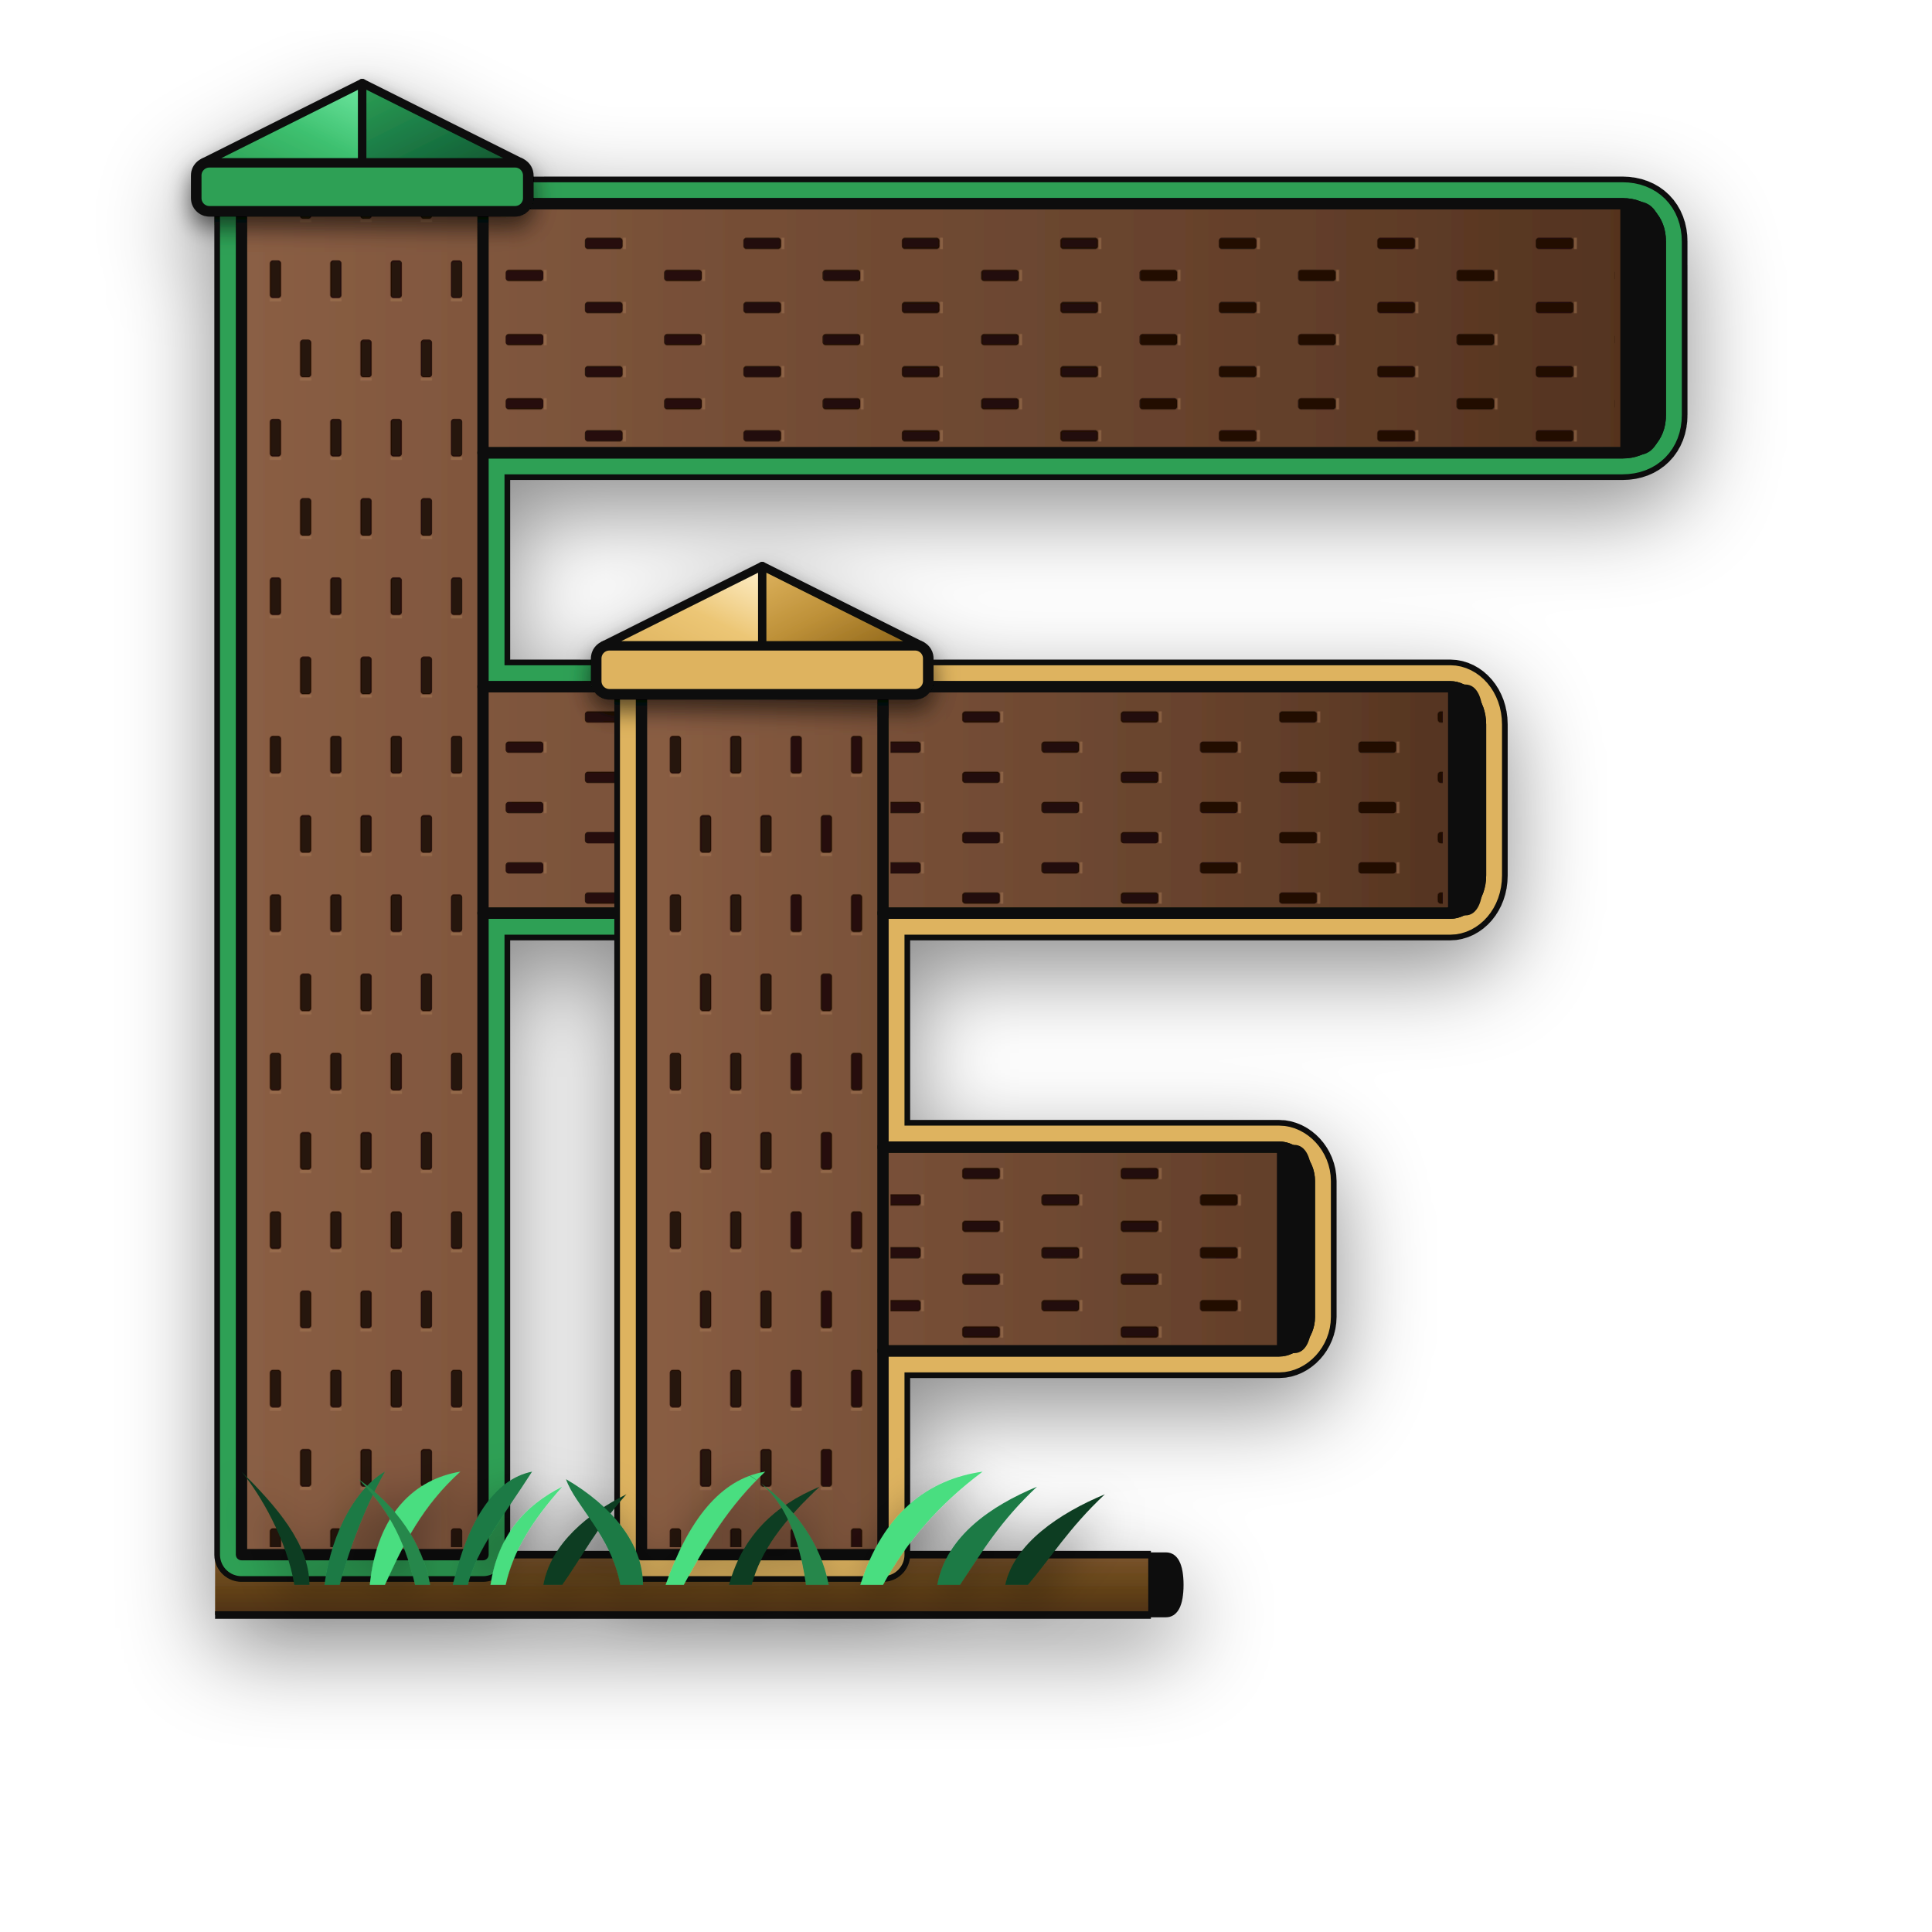
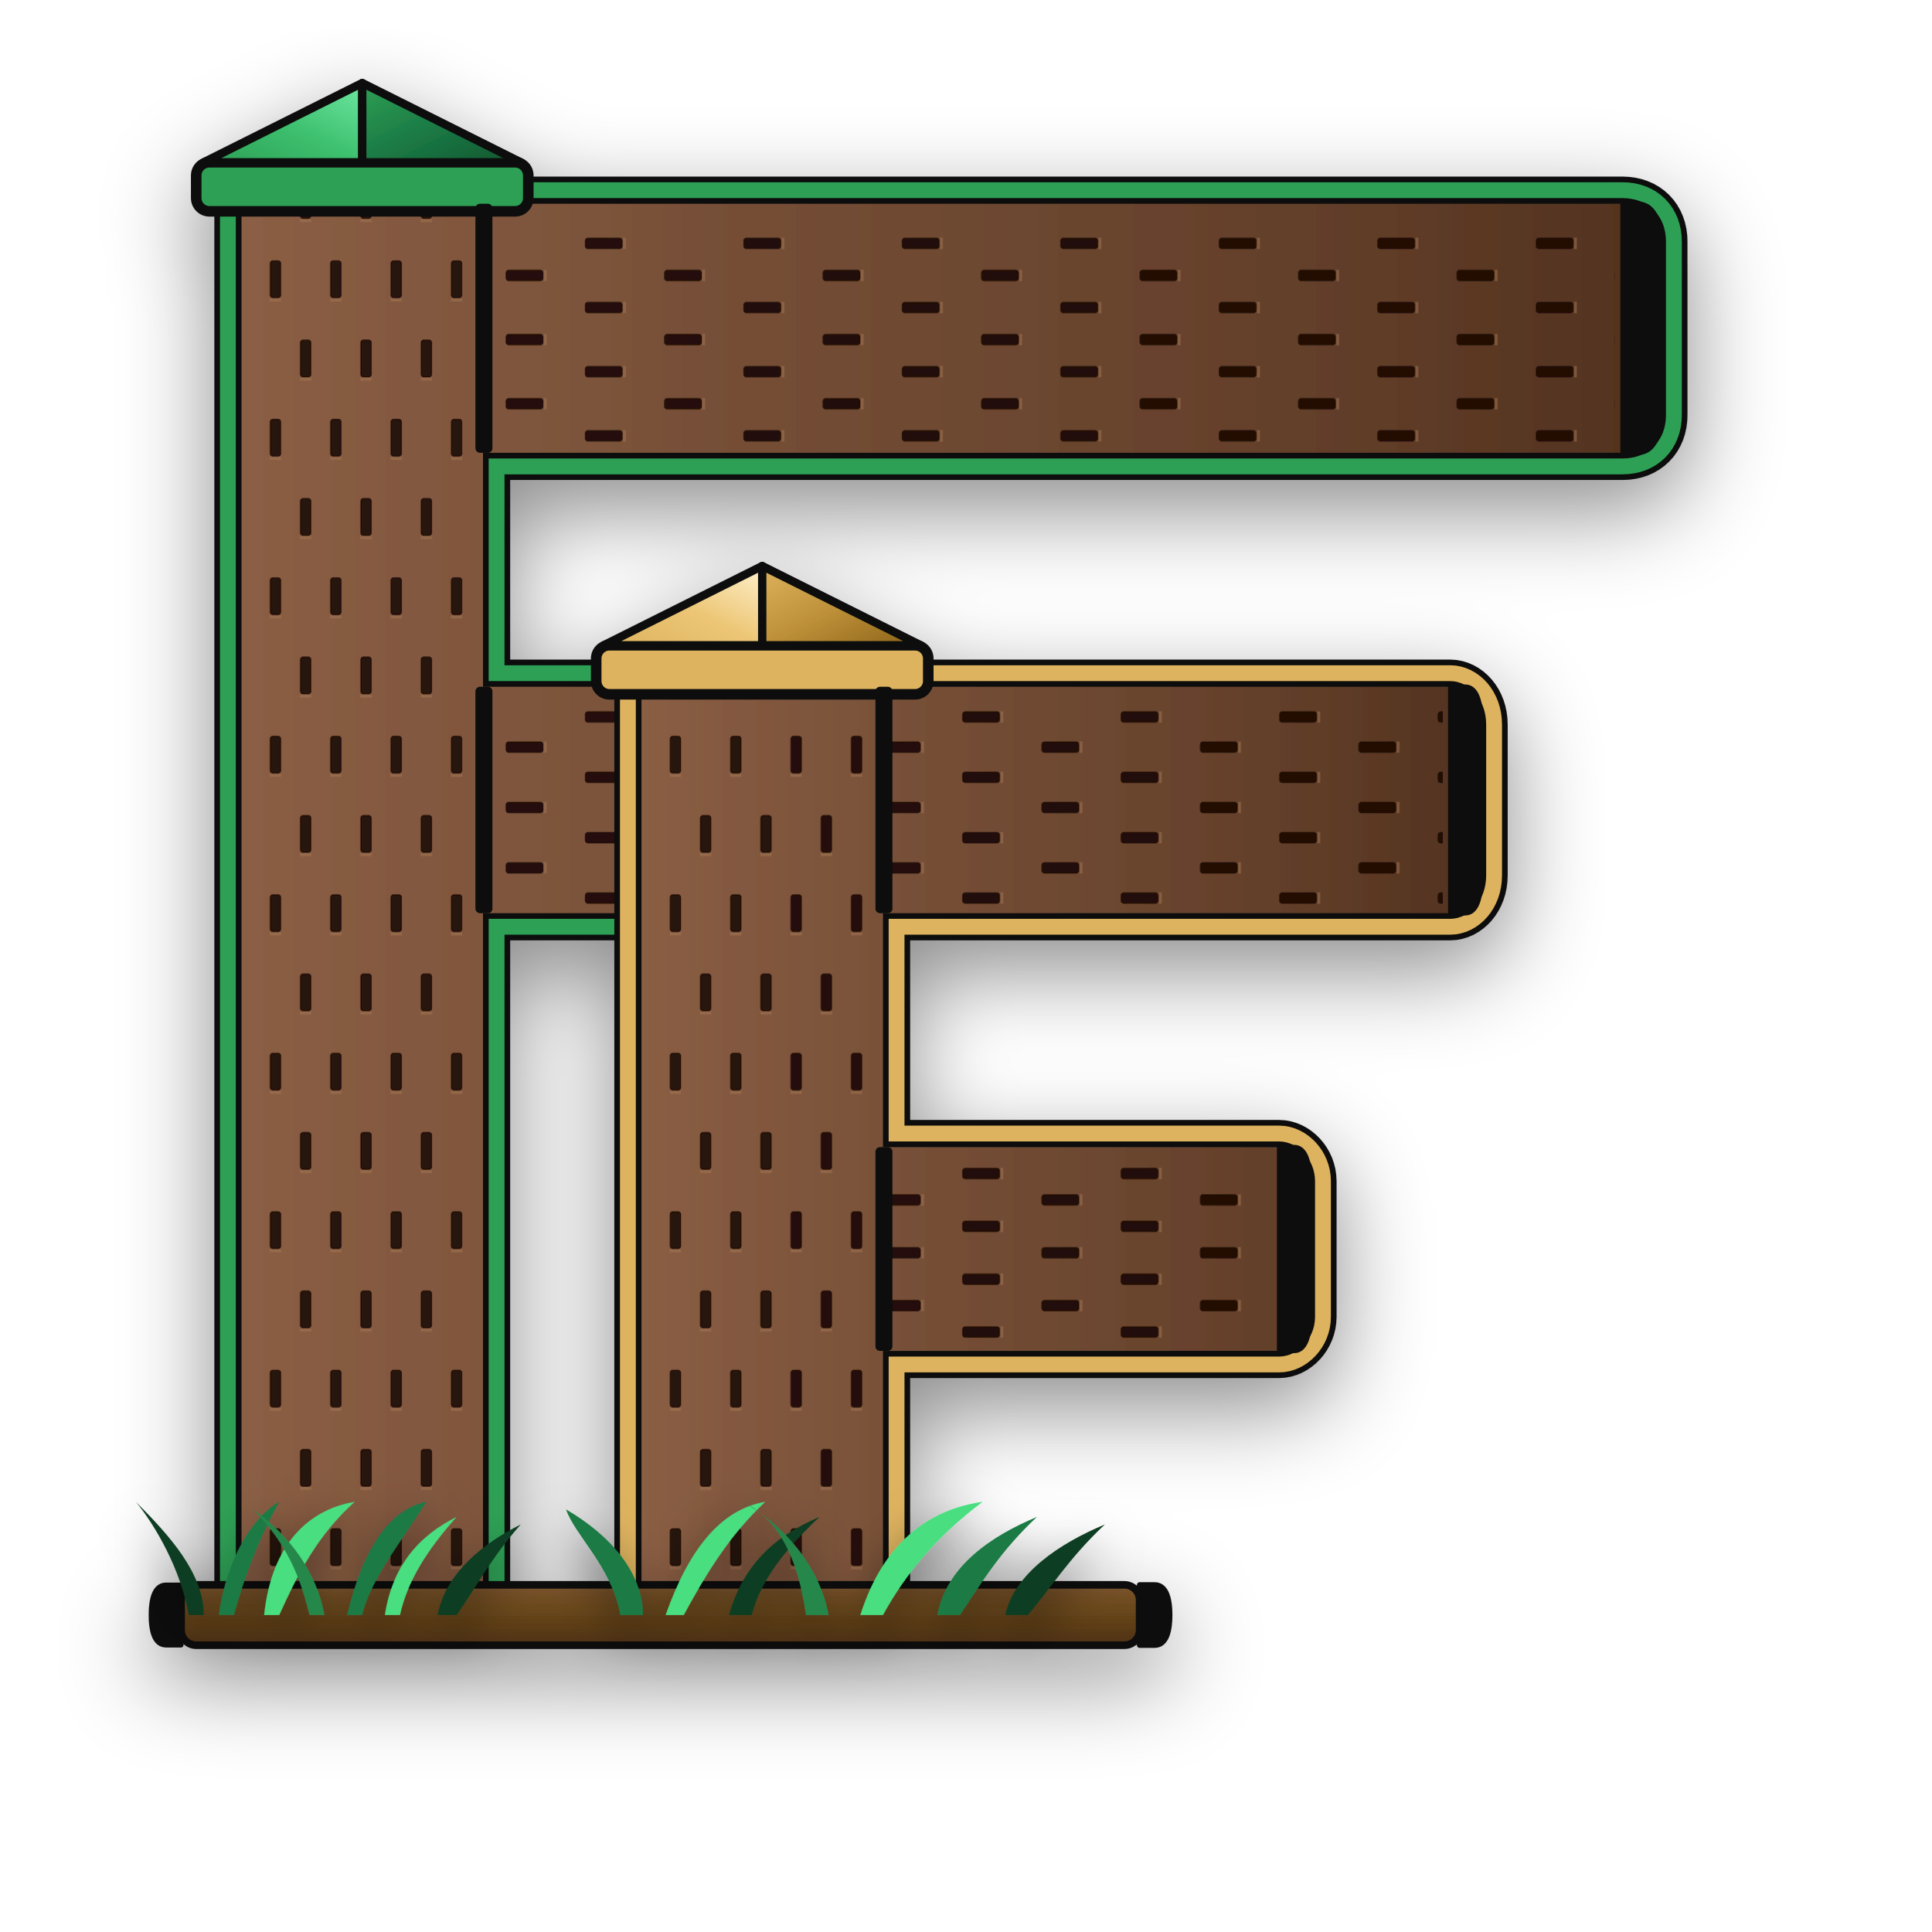
<svg xmlns="http://www.w3.org/2000/svg" viewBox="0 0 512 512" width="100%" height="100%">
  <defs>
-     <linearGradient id="emeraldGrad1cy" x1="0%" y1="0%" x2="100%" y2="100%">
+     <linearGradient id="brightEmeraldGrad1ch" x1="0%" y1="0%" x2="100%" y2="100%">
      <stop offset="0%" stop-color="#4ADE80" />
      <stop offset="45%" stop-color="#2EA055" />
      <stop offset="100%" stop-color="#1B7A45" />
    </linearGradient>
-     <linearGradient id="emeraldCapLeft1cy" x1="0%" y1="100%" x2="100%" y2="0%">
+     <linearGradient id="brightEmeraldCapLeft1ch" x1="0%" y1="100%" x2="100%" y2="0%">
      <stop offset="0%" stop-color="#2EA055" />
      <stop offset="50%" stop-color="#3DC06F" />
      <stop offset="100%" stop-color="#6EE7A0" />
    </linearGradient>
-     <linearGradient id="emeraldCapRight1cy" x1="0%" y1="0%" x2="100%" y2="100%">
+     <linearGradient id="brightEmeraldCapRight1ch" x1="0%" y1="0%" x2="100%" y2="100%">
      <stop offset="0%" stop-color="#2EA055" />
      <stop offset="50%" stop-color="#1B7A45" />
      <stop offset="100%" stop-color="#12562F" />
    </linearGradient>
-     <linearGradient id="goldTanGrad1cy" x1="0%" y1="0%" x2="100%" y2="100%">
+     <linearGradient id="goldenTanGrad1ch" x1="0%" y1="0%" x2="100%" y2="100%">
      <stop offset="0%" stop-color="#F7DF9E" />
      <stop offset="45%" stop-color="#DEB35E" />
      <stop offset="100%" stop-color="#A87A24" />
    </linearGradient>
-     <linearGradient id="goldTanCapLeft1cy" x1="0%" y1="100%" x2="100%" y2="0%">
+     <linearGradient id="goldenTanCapLeft1ch" x1="0%" y1="100%" x2="100%" y2="0%">
      <stop offset="0%" stop-color="#DEB35E" />
      <stop offset="50%" stop-color="#ECC675" />
      <stop offset="100%" stop-color="#FFF0CC" />
    </linearGradient>
-     <linearGradient id="goldTanCapRight1cy" x1="0%" y1="0%" x2="100%" y2="100%">
+     <linearGradient id="goldenTanCapRight1ch" x1="0%" y1="0%" x2="100%" y2="100%">
      <stop offset="0%" stop-color="#DEB35E" />
      <stop offset="50%" stop-color="#BD9038" />
      <stop offset="100%" stop-color="#8C6318" />
    </linearGradient>
-     <linearGradient id="woodGrad1cy" x1="0%" y1="0%" x2="100%" y2="0%">
+     <linearGradient id="ptWarmWoodGrad1ch" x1="0%" y1="0%" x2="100%" y2="0%">
      <stop offset="0%" stop-color="#8A5E44" />
      <stop offset="35%" stop-color="#754E36" />
      <stop offset="75%" stop-color="#633F2A" />
      <stop offset="100%" stop-color="#52321E" />
    </linearGradient>
-     <linearGradient id="soilGrad1cy" x1="0%" y1="0%" x2="0%" y2="100%">
+     <linearGradient id="soilGrad1ch" x1="0%" y1="0%" x2="0%" y2="100%">
      <stop offset="0%" stop-color="#7A542E" />
      <stop offset="40%" stop-color="#6A481B" />
      <stop offset="100%" stop-color="#4E3114" />
    </linearGradient>
-     <pattern id="grid-post1-1cy" x="64" y="0" width="64" height="42" patternUnits="userSpaceOnUse">
+     <pattern id="pt-grid-post1-1ch" x="64" y="0" width="64" height="42" patternUnits="userSpaceOnUse">
      <rect x="15.5" y="6" width="3" height="10" rx="0.8" fill="#1C0A02" opacity="0.9" />
      <line x1="15.5" y1="16.5" x2="18.5" y2="16.5" stroke="#A37854" stroke-width="0.75" opacity="0.5" />
      <rect x="31.5" y="6" width="3" height="10" rx="0.8" fill="#1C0A02" opacity="0.9" />
      <line x1="31.5" y1="16.5" x2="34.5" y2="16.5" stroke="#A37854" stroke-width="0.75" opacity="0.5" />
      <rect x="47.5" y="6" width="3" height="10" rx="0.8" fill="#1C0A02" opacity="0.9" />
      <line x1="47.5" y1="16.5" x2="50.5" y2="16.5" stroke="#A37854" stroke-width="0.75" opacity="0.5" />
      <rect x="7.5" y="27" width="3" height="10" rx="0.8" fill="#1C0A02" opacity="0.9" />
      <line x1="7.5" y1="37.5" x2="10.5" y2="37.5" stroke="#A37854" stroke-width="0.75" opacity="0.5" />
      <rect x="23.5" y="27" width="3" height="10" rx="0.8" fill="#1C0A02" opacity="0.9" />
      <line x1="23.5" y1="37.5" x2="26.5" y2="37.5" stroke="#A37854" stroke-width="0.75" opacity="0.5" />
      <rect x="39.5" y="27" width="3" height="10" rx="0.8" fill="#1C0A02" opacity="0.9" />
      <line x1="39.5" y1="37.5" x2="42.5" y2="37.5" stroke="#A37854" stroke-width="0.75" opacity="0.5" />
      <rect x="55.5" y="27" width="3" height="10" rx="0.8" fill="#1C0A02" opacity="0.9" />
      <line x1="55.5" y1="37.5" x2="58.5" y2="37.5" stroke="#A37854" stroke-width="0.75" opacity="0.5" />
    </pattern>
-     <pattern id="grid-post2-1cy" x="170" y="0" width="64" height="42" patternUnits="userSpaceOnUse">
+     <pattern id="pt-grid-post2-1ch" x="170" y="0" width="64" height="42" patternUnits="userSpaceOnUse">
      <rect x="15.5" y="6" width="3" height="10" rx="0.8" fill="#1C0A02" opacity="0.9" />
      <line x1="15.5" y1="16.5" x2="18.5" y2="16.5" stroke="#A37854" stroke-width="0.75" opacity="0.5" />
      <rect x="31.5" y="6" width="3" height="10" rx="0.8" fill="#1C0A02" opacity="0.9" />
      <line x1="31.5" y1="16.5" x2="34.5" y2="16.5" stroke="#A37854" stroke-width="0.75" opacity="0.5" />
      <rect x="47.5" y="6" width="3" height="10" rx="0.8" fill="#1C0A02" opacity="0.9" />
      <line x1="47.5" y1="16.5" x2="50.5" y2="16.5" stroke="#A37854" stroke-width="0.75" opacity="0.5" />
      <rect x="7.5" y="27" width="3" height="10" rx="0.8" fill="#1C0A02" opacity="0.9" />
      <line x1="7.5" y1="37.5" x2="10.5" y2="37.5" stroke="#A37854" stroke-width="0.75" opacity="0.5" />
      <rect x="23.5" y="27" width="3" height="10" rx="0.8" fill="#1C0A02" opacity="0.9" />
      <line x1="23.5" y1="37.5" x2="26.5" y2="37.5" stroke="#A37854" stroke-width="0.75" opacity="0.5" />
      <rect x="39.5" y="27" width="3" height="10" rx="0.8" fill="#1C0A02" opacity="0.9" />
      <line x1="39.5" y1="37.5" x2="42.5" y2="37.5" stroke="#A37854" stroke-width="0.75" opacity="0.5" />
      <rect x="55.5" y="27" width="3" height="10" rx="0.8" fill="#1C0A02" opacity="0.9" />
      <line x1="55.5" y1="37.5" x2="58.5" y2="37.5" stroke="#A37854" stroke-width="0.75" opacity="0.5" />
    </pattern>
-     <pattern id="grid-rail1-1cy" x="2" y="56" width="42" height="68" patternUnits="userSpaceOnUse">
+     <pattern id="pt-grid-rail1-1ch" x="2" y="56" width="42" height="68" patternUnits="userSpaceOnUse">
      <rect x="6" y="15.5" width="10" height="3" rx="0.8" fill="#1C0A02" opacity="0.9" />
      <line x1="16.5" y1="15.5" x2="16.5" y2="18.5" stroke="#A37854" stroke-width="0.75" opacity="0.5" />
      <rect x="6" y="32.5" width="10" height="3" rx="0.8" fill="#1C0A02" opacity="0.9" />
      <line x1="16.5" y1="32.5" x2="16.5" y2="35.5" stroke="#A37854" stroke-width="0.75" opacity="0.5" />
      <rect x="6" y="49.5" width="10" height="3" rx="0.8" fill="#1C0A02" opacity="0.9" />
      <line x1="16.5" y1="49.5" x2="16.5" y2="52.5" stroke="#A37854" stroke-width="0.75" opacity="0.5" />
      <rect x="27" y="7" width="10" height="3" rx="0.8" fill="#1C0A02" opacity="0.9" />
      <line x1="37.5" y1="7" x2="37.5" y2="10" stroke="#A37854" stroke-width="0.75" opacity="0.5" />
      <rect x="27" y="24" width="10" height="3" rx="0.8" fill="#1C0A02" opacity="0.9" />
      <line x1="37.5" y1="24" x2="37.5" y2="27" stroke="#A37854" stroke-width="0.75" opacity="0.5" />
      <rect x="27" y="41" width="10" height="3" rx="0.8" fill="#1C0A02" opacity="0.9" />
      <line x1="37.5" y1="41" x2="37.5" y2="44" stroke="#A37854" stroke-width="0.75" opacity="0.5" />
      <rect x="27" y="58" width="10" height="3" rx="0.8" fill="#1C0A02" opacity="0.9" />
      <line x1="37.5" y1="58" x2="37.5" y2="61" stroke="#A37854" stroke-width="0.75" opacity="0.5" />
    </pattern>
-     <pattern id="grid-rail2-left-1cy" x="2" y="182" width="42" height="64" patternUnits="userSpaceOnUse">
+     <pattern id="pt-grid-rail2-left-1ch" x="2" y="182" width="42" height="64" patternUnits="userSpaceOnUse">
      <rect x="6" y="14.5" width="10" height="3" rx="0.8" fill="#1C0A02" opacity="0.9" />
      <line x1="16.5" y1="14.5" x2="16.5" y2="17.5" stroke="#A37854" stroke-width="0.75" opacity="0.5" />
      <rect x="6" y="30.5" width="10" height="3" rx="0.8" fill="#1C0A02" opacity="0.9" />
      <line x1="16.5" y1="30.5" x2="16.5" y2="33.5" stroke="#A37854" stroke-width="0.75" opacity="0.5" />
      <rect x="6" y="46.5" width="10" height="3" rx="0.8" fill="#1C0A02" opacity="0.9" />
      <line x1="16.5" y1="46.5" x2="16.5" y2="49.5" stroke="#A37854" stroke-width="0.75" opacity="0.5" />
      <rect x="27" y="6.5" width="10" height="3" rx="0.8" fill="#1C0A02" opacity="0.9" />
      <line x1="37.5" y1="6.5" x2="37.5" y2="9.5" stroke="#A37854" stroke-width="0.75" opacity="0.5" />
      <rect x="27" y="22.5" width="10" height="3" rx="0.8" fill="#1C0A02" opacity="0.9" />
      <line x1="37.5" y1="22.5" x2="37.5" y2="25.5" stroke="#A37854" stroke-width="0.75" opacity="0.5" />
      <rect x="27" y="38.5" width="10" height="3" rx="0.8" fill="#1C0A02" opacity="0.9" />
      <line x1="37.5" y1="38.5" x2="37.5" y2="41.5" stroke="#A37854" stroke-width="0.75" opacity="0.5" />
      <rect x="27" y="54.5" width="10" height="3" rx="0.8" fill="#1C0A02" opacity="0.9" />
      <line x1="37.5" y1="54.5" x2="37.5" y2="57.5" stroke="#A37854" stroke-width="0.75" opacity="0.5" />
    </pattern>
-     <pattern id="grid-rail2-right-1cy" x="18" y="182" width="42" height="64" patternUnits="userSpaceOnUse">
+     <pattern id="pt-grid-rail2-right-1ch" x="18" y="182" width="42" height="64" patternUnits="userSpaceOnUse">
      <rect x="6" y="14.5" width="10" height="3" rx="0.8" fill="#1C0A02" opacity="0.9" />
      <line x1="16.5" y1="14.5" x2="16.5" y2="17.5" stroke="#A37854" stroke-width="0.75" opacity="0.5" />
      <rect x="6" y="30.5" width="10" height="3" rx="0.8" fill="#1C0A02" opacity="0.9" />
      <line x1="16.5" y1="30.5" x2="16.5" y2="33.5" stroke="#A37854" stroke-width="0.75" opacity="0.5" />
      <rect x="6" y="46.5" width="10" height="3" rx="0.8" fill="#1C0A02" opacity="0.9" />
      <line x1="16.5" y1="46.5" x2="16.5" y2="49.5" stroke="#A37854" stroke-width="0.75" opacity="0.5" />
      <rect x="27" y="6.5" width="10" height="3" rx="0.8" fill="#1C0A02" opacity="0.9" />
      <line x1="37.5" y1="6.5" x2="37.5" y2="9.5" stroke="#A37854" stroke-width="0.75" opacity="0.5" />
      <rect x="27" y="22.5" width="10" height="3" rx="0.8" fill="#1C0A02" opacity="0.9" />
      <line x1="37.5" y1="22.5" x2="37.5" y2="25.5" stroke="#A37854" stroke-width="0.75" opacity="0.5" />
      <rect x="27" y="38.5" width="10" height="3" rx="0.8" fill="#1C0A02" opacity="0.9" />
      <line x1="37.5" y1="38.5" x2="37.5" y2="41.5" stroke="#A37854" stroke-width="0.75" opacity="0.5" />
      <rect x="27" y="54.5" width="10" height="3" rx="0.8" fill="#1C0A02" opacity="0.9" />
      <line x1="37.5" y1="54.5" x2="37.5" y2="57.5" stroke="#A37854" stroke-width="0.75" opacity="0.5" />
    </pattern>
-     <pattern id="grid-rail3-right-1cy" x="18" y="304" width="42" height="56" patternUnits="userSpaceOnUse">
+     <pattern id="pt-grid-rail3-right-1ch" x="18" y="304" width="42" height="56" patternUnits="userSpaceOnUse">
      <rect x="6" y="12.5" width="10" height="3" rx="0.8" fill="#1C0A02" opacity="0.9" />
      <line x1="16.5" y1="12.5" x2="16.5" y2="15.5" stroke="#A37854" stroke-width="0.75" opacity="0.5" />
      <rect x="6" y="26.5" width="10" height="3" rx="0.8" fill="#1C0A02" opacity="0.9" />
      <line x1="16.5" y1="26.5" x2="16.5" y2="29.5" stroke="#A37854" stroke-width="0.75" opacity="0.5" />
      <rect x="6" y="40.5" width="10" height="3" rx="0.8" fill="#1C0A02" opacity="0.9" />
      <line x1="16.5" y1="40.5" x2="16.5" y2="43.5" stroke="#A37854" stroke-width="0.75" opacity="0.5" />
      <rect x="27" y="5.5" width="10" height="3" rx="0.8" fill="#1C0A02" opacity="0.9" />
      <line x1="37.5" y1="5.5" x2="37.5" y2="8.5" stroke="#A37854" stroke-width="0.75" opacity="0.5" />
      <rect x="27" y="19.5" width="10" height="3" rx="0.8" fill="#1C0A02" opacity="0.9" />
      <line x1="37.5" y1="19.5" x2="37.5" y2="22.5" stroke="#A37854" stroke-width="0.75" opacity="0.5" />
      <rect x="27" y="33.5" width="10" height="3" rx="0.8" fill="#1C0A02" opacity="0.9" />
      <line x1="37.5" y1="33.5" x2="37.5" y2="36.5" stroke="#A37854" stroke-width="0.75" opacity="0.5" />
      <rect x="27" y="47.5" width="10" height="3" rx="0.8" fill="#1C0A02" opacity="0.9" />
      <line x1="37.5" y1="47.5" x2="37.5" y2="50.5" stroke="#A37854" stroke-width="0.75" opacity="0.5" />
    </pattern>
-     <filter id="shadow1cy" x="-15%" y="-15%" width="135%" height="135%">
+     <filter id="shadow1ch" x="-15%" y="-15%" width="135%" height="135%">
      <feDropShadow dx="0" dy="8" stdDeviation="12" flood-color="#000000" flood-opacity="0.45" />
    </filter>
-     <filter id="capShadow1cy" x="-20%" y="-20%" width="140%" height="140%">
-       <feDropShadow dx="0" dy="3" stdDeviation="3" flood-color="#000000" flood-opacity="0.6" />
-     </filter>
  </defs>
-   <g filter="url(#shadow1cy)">
-     <g id="Soil-Foundation-Plinth-1cy">
-       <path d="M 57 412 L 305 412 C 309 412 313.05 414.5 313.05 420 C 313.05 425.5 309 428 305 428 L 57 428 Z" fill="url(#soilGrad1cy)" />
-       <line x1="57" y1="412" x2="305" y2="412" stroke="#0B0E0C" stroke-width="2.0" />
-       <line x1="57" y1="428" x2="305" y2="428" stroke="#0B0E0C" stroke-width="2.0" />
-       <path d="M 305 412 L 309 412 C 311.5 412 313.05 414.5 313.05 420 C 313.05 425.5 311.5 428 309 428 L 305 428 Z" fill="#0B0E0C" stroke="#0B0E0C" stroke-width="1.2" stroke-linejoin="round" />
-       <line x1="305" y1="412" x2="305" y2="428" stroke="#0B0E0C" stroke-width="1.4" />
-     </g>
-     <g id="Big-F-Structure-1cy">
-       <path d="M 64 54 L 430 54 C 436 54 440 58 440 64 L 440 110 C 440 116 436 120 430 120 L 128 120 L 128 182 L 170 182 L 170 242 L 128 242 L 128 412 L 64 412 Z" fill="none" stroke="#0B0E0C" stroke-width="14.4" stroke-linejoin="round" />
-       <path d="M 64 54 L 430 54 C 436 54 440 58 440 64 L 440 110 C 440 116 436 120 430 120 L 128 120 L 128 182 L 170 182 L 170 242 L 128 242 L 128 412 L 64 412 Z" fill="none" stroke="#2EA055" stroke-width="11.4" stroke-linejoin="round" />
-       <path d="M 64 54 L 430 54 C 436 54 440 58 440 64 L 440 110 C 440 116 436 120 430 120 L 128 120 L 128 182 L 170 182 L 170 242 L 128 242 L 128 412 L 64 412 Z" fill="url(#woodGrad1cy)" stroke="#0B0E0C" stroke-width="3.0" stroke-linejoin="round" />
-       <rect x="66" y="56" width="60" height="354" fill="url(#grid-post1-1cy)" />
-       <rect x="130" y="56" width="298" height="62" fill="url(#grid-rail1-1cy)" />
-       <rect x="130" y="184" width="38" height="56" fill="url(#grid-rail2-left-1cy)" />
+   <g filter="url(#shadow1ch)">
+     <g id="Big-F-Bright-Emerald">
+       <path d="M 64 54 L 128 54 L 430 54 C 436 54 440 58 440 64 L 440 110 C 440 116 436 120 430 120 L 128 120 L 128 182 L 170 182 L 170 242 L 128 242 L 128 420 L 64 420 Z" fill="none" stroke="#0B0E0C" stroke-width="14.4" stroke-linejoin="round" />
+       <path d="M 64 54 L 128 54 L 430 54 C 436 54 440 58 440 64 L 440 110 C 440 116 436 120 430 120 L 128 120 L 128 182 L 170 182 L 170 242 L 128 242 L 128 420 L 64 420 Z" fill="none" stroke="#2EA055" stroke-width="11.4" stroke-linejoin="round" />
+       <path d="M 64 54 L 128 54 L 430 54 C 436 54 440 58 440 64 L 440 110 C 440 116 436 120 430 120 L 128 120 L 128 182 L 170 182 L 170 242 L 128 242 L 128 420 L 64 420 Z" fill="none" stroke="#0B0E0C" stroke-width="3.0" stroke-linejoin="round" />
+       <path d="M 64 54 L 128 54 L 430 54 C 440 54 440 58 440 64 L 440 110 C 440 116 436 120 430 120 L 128 120 L 128 182 L 170 182 L 170 242 L 128 242 L 128 420 L 64 420 Z" fill="url(#ptWarmWoodGrad1ch)" stroke="none" />
+       <rect x="66" y="56" width="60" height="362" fill="url(#pt-grid-post1-1ch)" />
+       <rect x="130" y="56" width="298" height="62" fill="url(#pt-grid-rail1-1ch)" />
+       <rect x="130" y="184" width="38" height="56" fill="url(#pt-grid-rail2-left-1ch)" />
      <path d="M 430 54 L 434 54 C 438 54 440 58 440 64 L 440 110 C 440 116 438 120 434 120 L 430 120 Z" fill="#0B0E0C" stroke="#0B0E0C" stroke-width="1.2" />
-       <path d="M 128 54 L 430 54 C 436 54 440 58 440 64 L 440 110 C 440 116 436 120 430 120 L 128 120 Z" fill="none" stroke="#0B0E0C" stroke-width="3.0" stroke-linejoin="round" />
-       <path d="M 128 182 L 170 182 L 170 242 L 128 242 Z" fill="none" stroke="#0B0E0C" stroke-width="3.0" stroke-linejoin="round" />
-     </g>
-     <g id="Small-F-Structure-1cy">
-       <path d="M 170 182 L 384.35 182 C 388.35 182 392.35 186 392.35 192 L 392.35 232 C 392.35 238 388.35 242 384.35 242 L 234 242 L 234 304 L 339 304 C 343 304 347 308 347 313 L 347 349 C 347 354 343 358 339 358 L 234 358 L 234 412 L 170 412 Z" fill="none" stroke="#0B0E0C" stroke-width="14.4" stroke-linejoin="round" />
-       <path d="M 170 182 L 384.35 182 C 388.35 182 392.35 186 392.35 192 L 392.35 232 C 392.35 238 388.35 242 384.35 242 L 234 242 L 234 304 L 339 304 C 343 304 347 308 347 313 L 347 349 C 347 354 343 358 339 358 L 234 358 L 234 412 L 170 412 Z" fill="none" stroke="#DEB35E" stroke-width="11.4" stroke-linejoin="round" />
-       <path d="M 170 182 L 384.35 182 C 388.35 182 392.35 186 392.35 192 L 392.35 232 C 392.35 238 388.35 242 384.35 242 L 234 242 L 234 304 L 339 304 C 343 304 347 308 347 313 L 347 349 C 347 354 343 358 339 358 L 234 358 L 234 412 L 170 412 Z" fill="url(#woodGrad1cy)" stroke="#0B0E0C" stroke-width="3.0" stroke-linejoin="round" />
-       <rect x="172" y="184" width="60" height="226" fill="url(#grid-post2-1cy)" />
-       <rect x="236" y="184" width="146.35" height="56" fill="url(#grid-rail2-right-1cy)" />
-       <rect x="236" y="306" width="101" height="50" fill="url(#grid-rail3-right-1cy)" />
+       <rect x="52" y="43" width="88" height="13" rx="3.5" fill="#2EA055" stroke="#0B0E0C" stroke-width="2.8" />
+       <path d="M 54 43 L 96 22 L 96 43 Z" fill="url(#brightEmeraldCapLeft1ch)" stroke="#0B0E0C" stroke-width="2.2" stroke-linejoin="round" />
+       <path d="M 96 22 L 138 43 L 96 43 Z" fill="url(#brightEmeraldCapRight1ch)" stroke="#0B0E0C" stroke-width="2.2" stroke-linejoin="round" />
+       <rect x="126" y="54" width="4.5" height="66" rx="1.2" fill="#0B0E0C" />
+       <rect x="126" y="182" width="4.5" height="60" rx="1.2" fill="#0B0E0C" />
+       <rect x="167.5" y="182" width="4.5" height="60" rx="1.2" fill="#0B0E0C" />
+     </g>
+     <g id="Small-F-Golden-Tan">
+       <path d="M 170 182 L 234 182 L 384.35 182 C 388.35 182 392.35 186 392.35 192 L 392.35 232 C 392.35 238 388.35 242 384.35 242 L 234 242 L 234 304 L 339 304 C 343 304 347 308 347 313 L 347 349 C 347 354 343 358 339 358 L 234 358 L 234 420 L 170 420 Z" fill="none" stroke="#0B0E0C" stroke-width="14.4" stroke-linejoin="round" />
+       <path d="M 170 182 L 234 182 L 384.35 182 C 388.35 182 392.35 186 392.35 192 L 392.35 232 C 392.35 238 388.35 242 384.35 242 L 234 242 L 234 304 L 339 304 C 343 304 347 308 347 313 L 347 349 C 347 354 343 358 339 358 L 234 358 L 234 420 L 170 420 Z" fill="none" stroke="#DEB35E" stroke-width="11.4" stroke-linejoin="round" />
+       <path d="M 170 182 L 234 182 L 384.35 182 C 388.35 182 392.35 186 392.35 192 L 392.35 232 C 392.35 238 388.35 242 384.35 242 L 234 242 L 234 304 L 339 304 C 343 304 347 308 347 313 L 347 349 C 347 354 343 358 339 358 L 234 358 L 234 420 L 170 420 Z" fill="none" stroke="#0B0E0C" stroke-width="3.0" stroke-linejoin="round" />
+       <path d="M 170 182 L 234 182 L 384.35 182 C 392.35 182 392.35 186 392.35 192 L 392.35 232 C 392.35 238 388.35 242 384.35 242 L 234 242 L 234 304 L 339 304 C 343 304 347 308 347 313 L 347 349 C 347 354 343 358 339 358 L 234 358 L 234 420 L 170 420 Z" fill="url(#ptWarmWoodGrad1ch)" stroke="none" />
+       <rect x="172" y="184" width="60" height="234" fill="url(#pt-grid-post2-1ch)" />
+       <rect x="236" y="184" width="146.35" height="56" fill="url(#pt-grid-rail2-right-1ch)" />
+       <rect x="236" y="306" width="101" height="50" fill="url(#pt-grid-rail3-right-1ch)" />
      <path d="M 384.35 182 L 388.35 182 C 390.85 182 392.35 185 392.35 190 L 392.35 234 C 392.35 239 390.85 242 388.35 242 L 384.35 242 Z" fill="#0B0E0C" stroke="#0B0E0C" stroke-width="1.2" />
      <path d="M 339 304 L 343 304 C 345.5 304 347 307 347 312 L 347 350 C 347 355 345.5 358 343 358 L 339 358 Z" fill="#0B0E0C" stroke="#0B0E0C" stroke-width="1.2" />
-       <path d="M 234 182 L 384.35 182 C 388.35 182 392.35 186 392.35 192 L 392.35 232 C 392.35 238 388.35 242 384.35 242 L 234 242 Z" fill="none" stroke="#0B0E0C" stroke-width="3.0" stroke-linejoin="round" />
-       <path d="M 234 304 L 339 304 C 343 304 347 308 347 313 L 347 349 C 347 354 343 358 339 358 L 234 358 Z" fill="none" stroke="#0B0E0C" stroke-width="3.0" stroke-linejoin="round" />
-     </g>
-     <g id="Post-Caps-Top-Layer" filter="url(#capShadow1cy)">
-       <g id="Post-1-Cap">
-         <rect x="52" y="43" width="88" height="13" rx="3.5" fill="#2EA055" stroke="#0B0E0C" stroke-width="2.8" />
-         <path d="M 54 43 L 96 22 L 96 43 Z" fill="url(#emeraldCapLeft1cy)" stroke="#0B0E0C" stroke-width="2.2" stroke-linejoin="round" />
-         <path d="M 96 22 L 138 43 L 96 43 Z" fill="url(#emeraldCapRight1cy)" stroke="#0B0E0C" stroke-width="2.2" stroke-linejoin="round" />
-       </g>
-       <g id="Post-2-Cap">
-         <rect x="158" y="171" width="88" height="13" rx="3.5" fill="#DEB35E" stroke="#0B0E0C" stroke-width="2.8" />
-         <path d="M 160 171 L 202 150 L 202 171 Z" fill="url(#goldTanCapLeft1cy)" stroke="#0B0E0C" stroke-width="2.2" stroke-linejoin="round" />
-         <path d="M 202 150 L 244 171 L 202 171 Z" fill="url(#goldTanCapRight1cy)" stroke="#0B0E0C" stroke-width="2.2" stroke-linejoin="round" />
-       </g>
+       <rect x="158" y="171" width="88" height="13" rx="3.5" fill="#DEB35E" stroke="#0B0E0C" stroke-width="2.8" />
+       <path d="M 160 171 L 202 150 L 202 171 Z" fill="url(#goldenTanCapLeft1ch)" stroke="#0B0E0C" stroke-width="2.2" stroke-linejoin="round" />
+       <path d="M 202 150 L 244 171 L 202 171 Z" fill="url(#goldenTanCapRight1ch)" stroke="#0B0E0C" stroke-width="2.2" stroke-linejoin="round" />
+       <rect x="232" y="182" width="4.5" height="60" rx="1.2" fill="#0B0E0C" />
+       <rect x="232" y="304" width="4.5" height="54" rx="1.2" fill="#0B0E0C" />
+     </g>
+     <g id="Framed-Dirt-Baseplate-Black-Tip-1ch">
+       <rect x="48" y="420" width="254" height="16" rx="4" fill="url(#soilGrad1ch)" stroke="#0B0E0C" stroke-width="2" />
+       <path d="M 48 420 L 44 420 C 41.5 420 40 422.5 40 428 C 40 433.5 41.5 436 44 436 L 48 436 Z" fill="#0B0E0C" stroke="#0B0E0C" stroke-width="1.2" stroke-linejoin="round" />
+       <path d="M 302 420 L 306 420 C 308.5 420 310 422.5 310 428 C 310 433.5 308.5 436 306 436 L 302 436 Z" fill="#0B0E0C" stroke="#0B0E0C" stroke-width="1.4" stroke-linejoin="round" />
+       <line x1="48" y1="420" x2="48" y2="436" stroke="#0B0E0C" stroke-width="1.2" />
+       <line x1="302" y1="420" x2="302" y2="436" stroke="#0B0E0C" stroke-width="1.4" />
    </g>
  </g>
-   <g id="Front-Grass-Layer-1cy" filter="drop-shadow(0 4px 6px rgba(0,0,0,0.5))">
-     <g transform="translate(64, 390)">
+   <g id="Front-Grass-Layer-1ch" filter="drop-shadow(0 4px 6px rgba(0,0,0,0.5))">
+     <g transform="translate(36, 398)">
      <path d="M 14 30 C 12 18 5 6 0 0 C 9 9 18 19 18 30 Z" fill="#0C3D20" />
      <path d="M 22 30 C 24 15 31 4 38 0 C 33 9 29 19 26 30 Z" fill="#1B7A45" />
      <path d="M 34 30 C 36 11 46 2 58 0 C 48 9 43 19 38 30 Z" fill="#4ADE80" />
      <path d="M 46 30 C 43 17 38 9 31 2 C 41 9 48 19 50 30 Z" fill="#28874B" />
      <path d="M 56 30 C 60 13 67 2 77 0 C 70 11 62 21 60 30 Z" fill="#1B7A45" />
      <path d="M 66 30 C 68 17 75 9 85 4 C 77 13 72 21 70 30 Z" fill="#4ADE80" />
      <path d="M 80 30 C 82 19 92 11 102 6 C 94 15 90 23 85 30 Z" fill="#0C3D20" />
    </g>
-     <g transform="translate(150, 390) scale(1.2, 1)">
+     <g transform="translate(150, 398) scale(1.2, 1)">
      <path d="M 12 30 C 10 17 2 9 0 2 C 10 9 17 19 17 30 Z" fill="#1B7A45" />
      <path d="M 22 30 C 27 13 34 2 44 0 C 36 9 31 19 26 30 Z" fill="#4ADE80" />
      <path d="M 36 30 C 39 17 46 9 56 4 C 48 13 43 21 41 30 Z" fill="#0C3D20" />
      <path d="M 53 30 C 51 13 46 4 39 0 C 48 6 56 17 58 30 Z" fill="#28874B" />
      <path d="M 65 30 C 70 11 80 2 92 0 C 82 9 75 19 70 30 Z" fill="#4ADE80" />
      <path d="M 82 30 C 84 17 94 9 104 4 C 96 13 92 21 87 30 Z" fill="#1B7A45" />
      <path d="M 97 30 C 99 19 109 11 119 6 C 111 15 107 23 102 30 Z" fill="#0C3D20" />
    </g>
  </g>
</svg>
